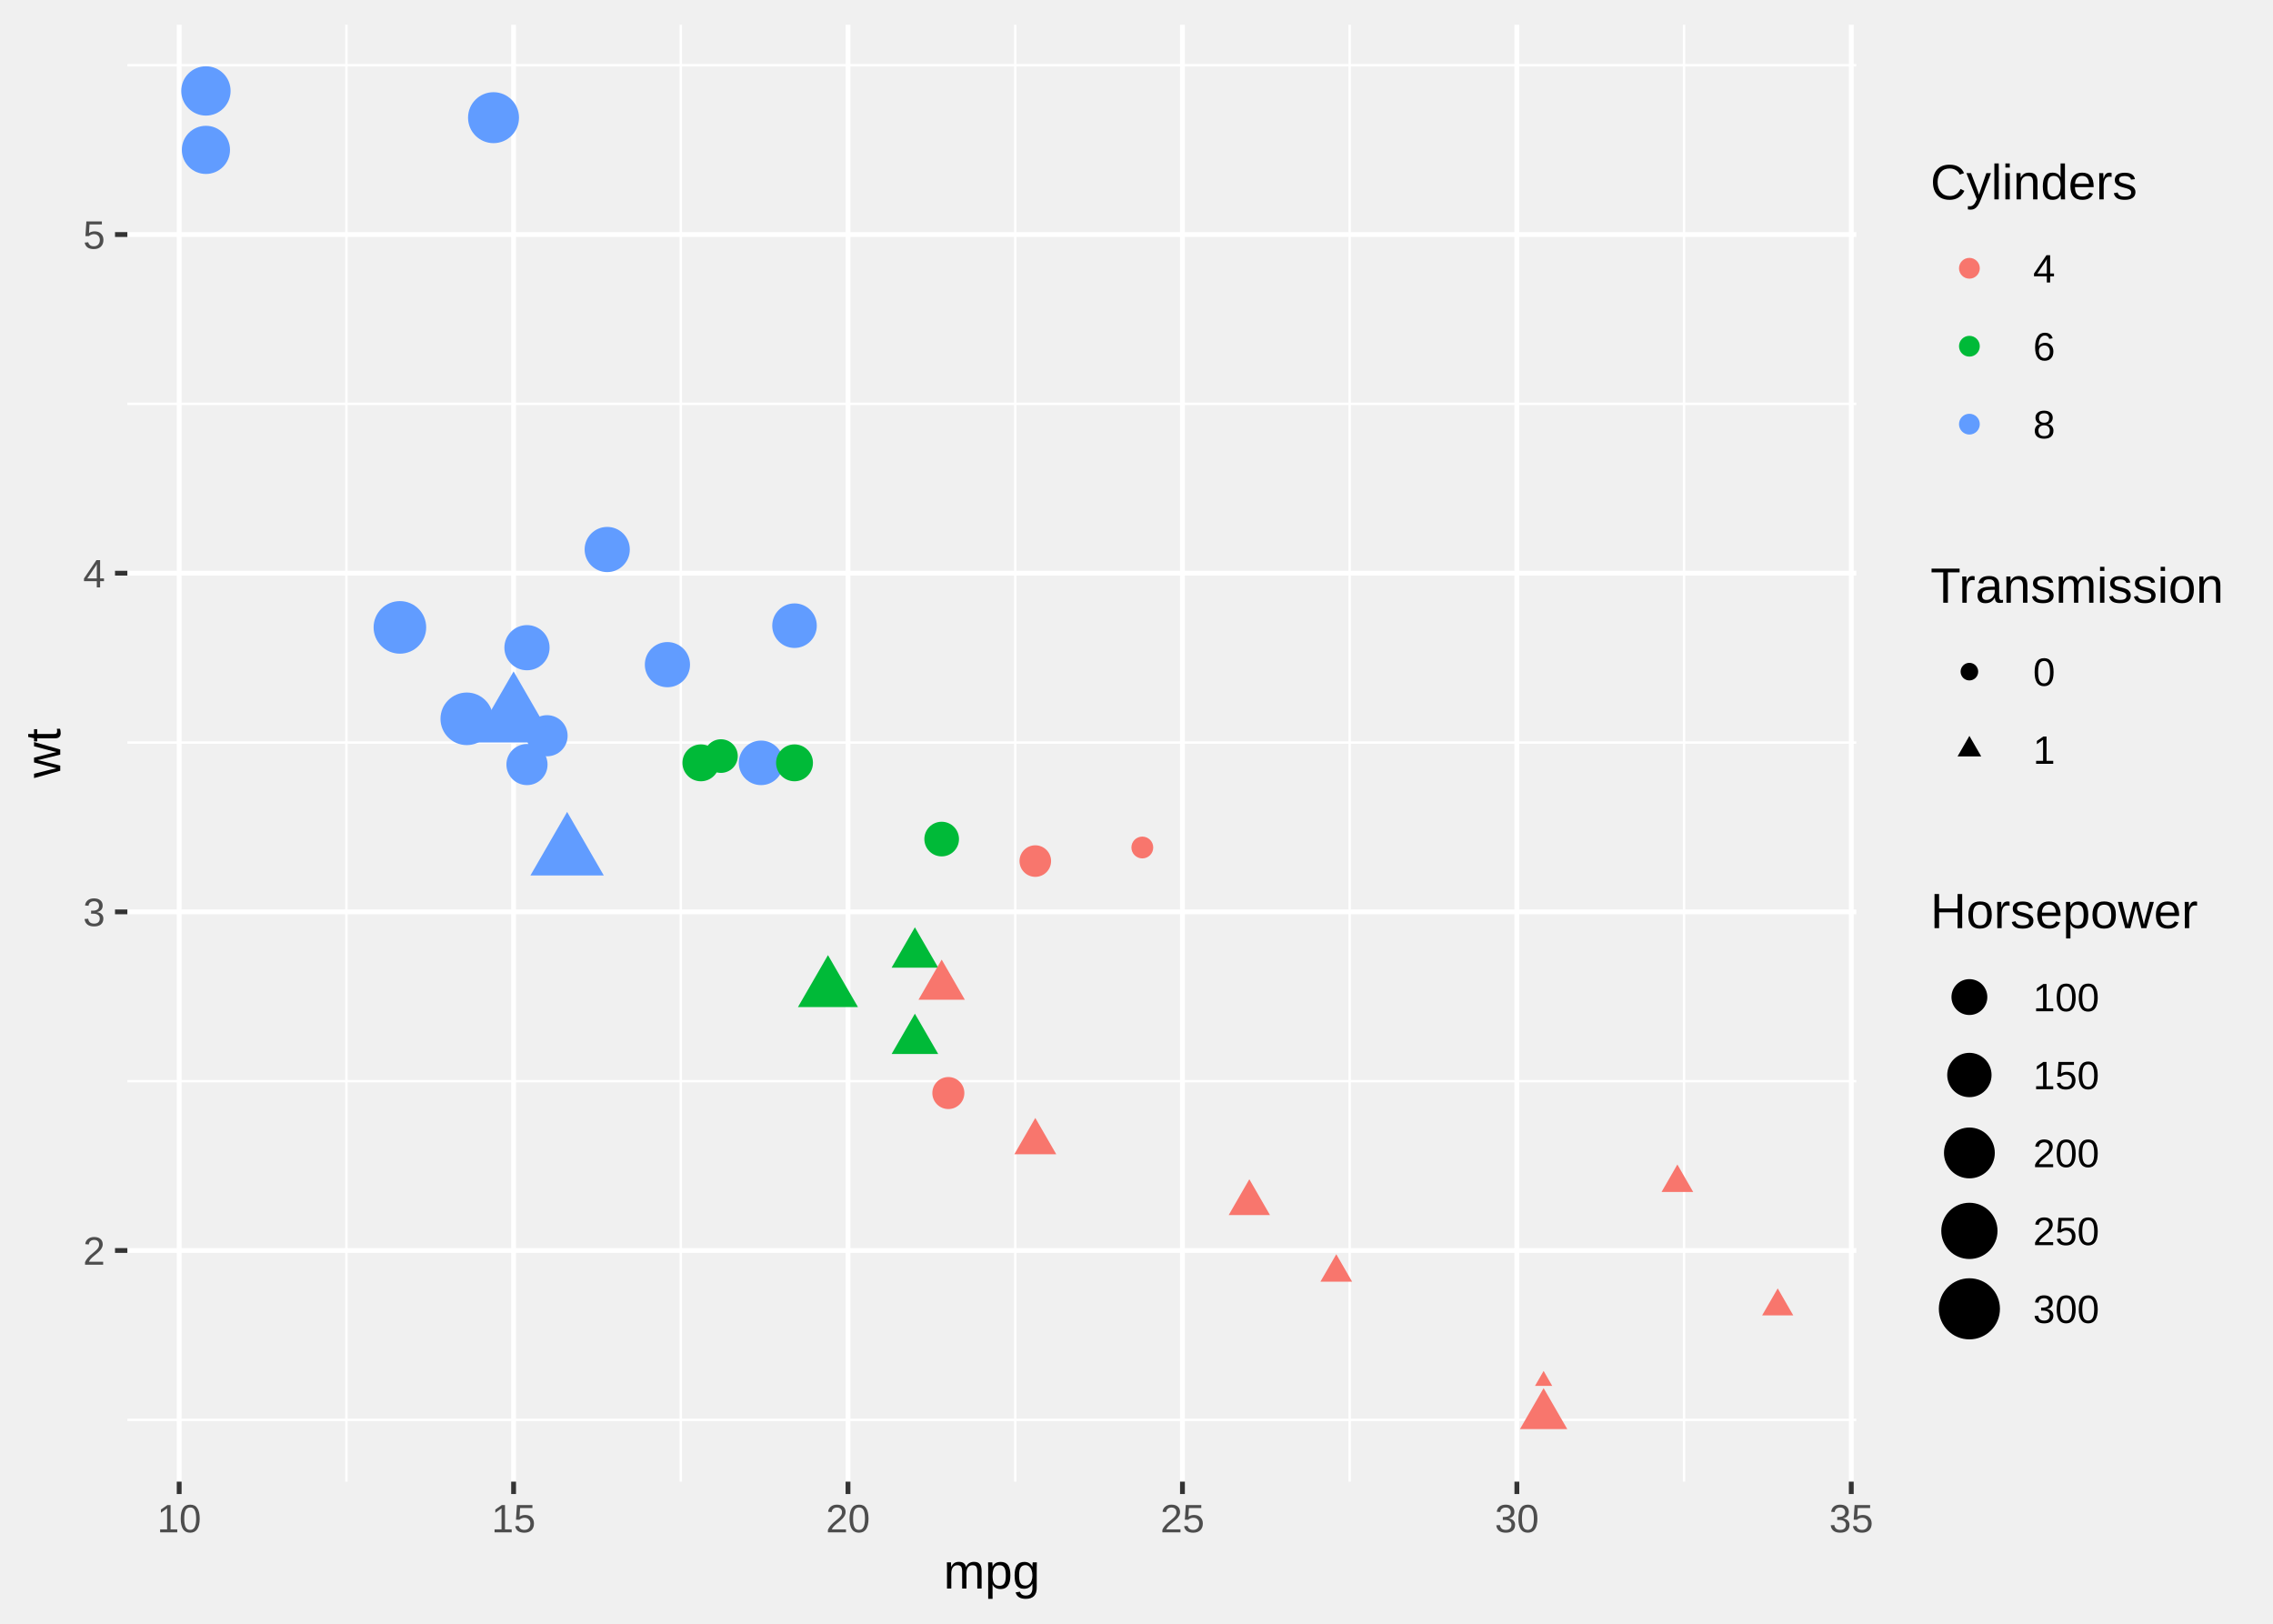
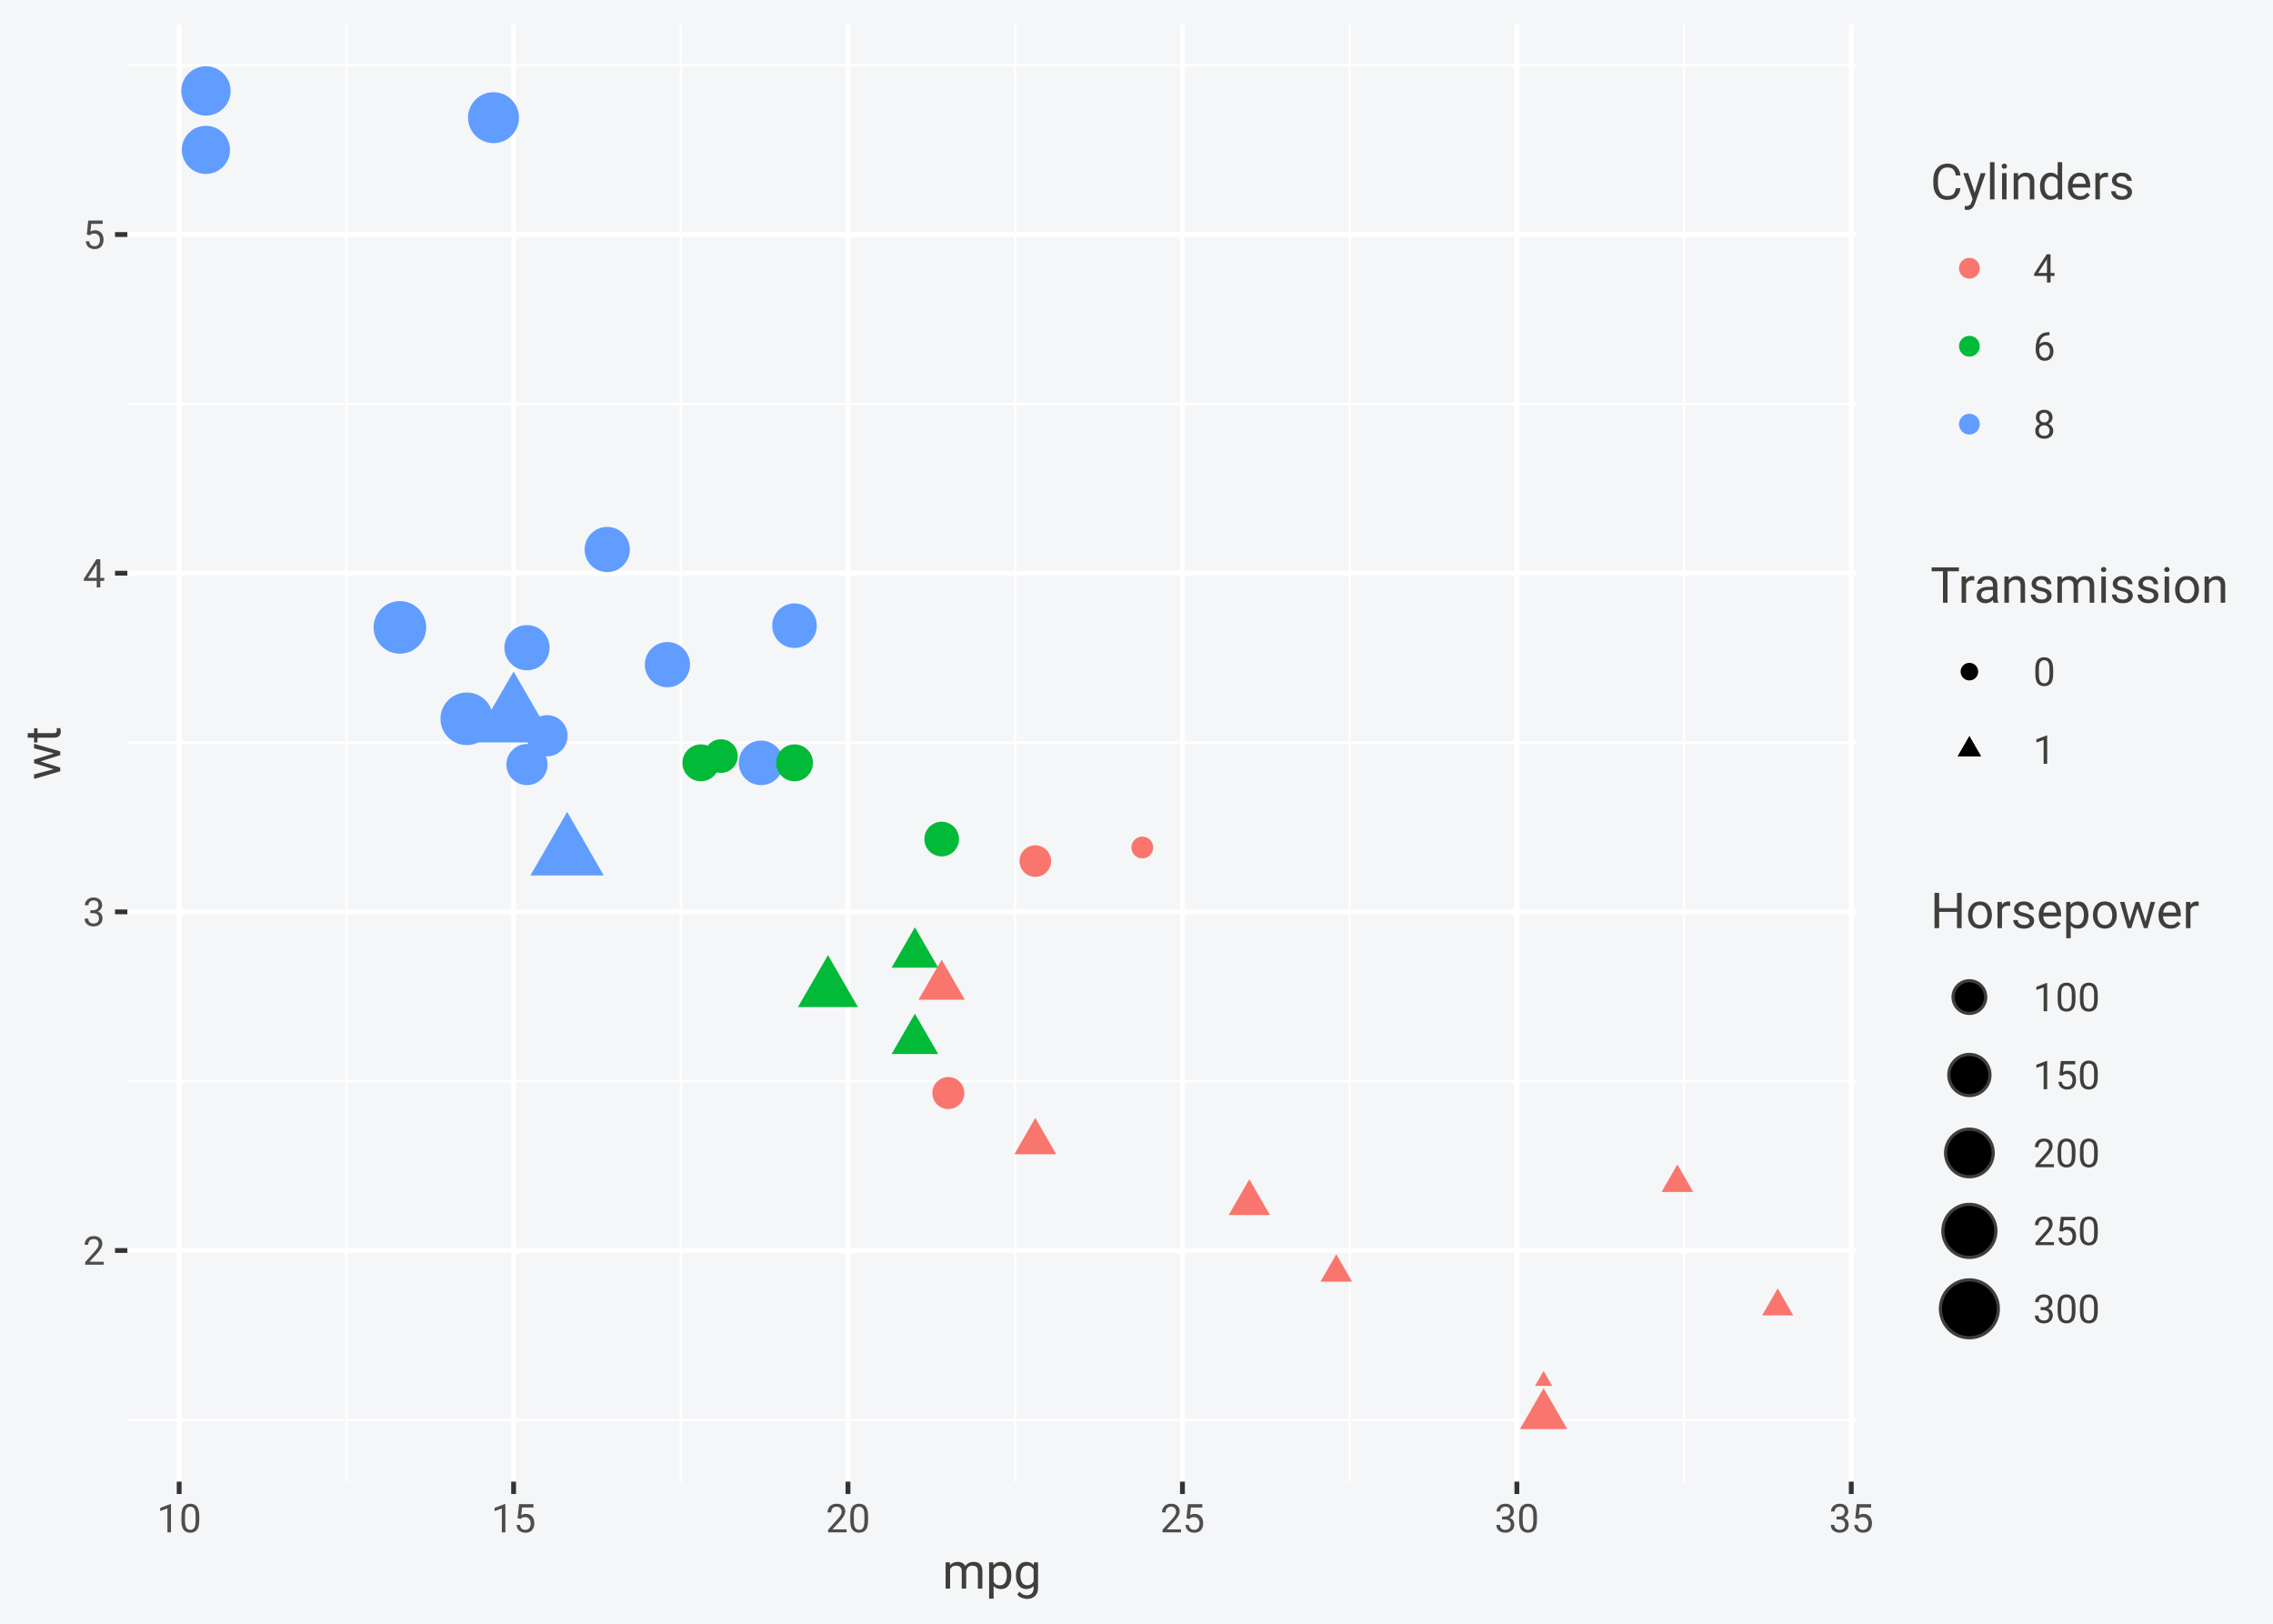
<svg xmlns="http://www.w3.org/2000/svg" width="504.00pt" height="360.00pt" viewBox="0 0 504.00 360.00">
  <g class="svglite">
    <defs>
      <style type="text/css">
-     .svglite line, .svglite polyline, .svglite polygon, .svglite path, .svglite rect, .svglite circle {
+     /* theme-aware-processed */
+     .svglite line, .svglite polyline, .svglite polygon, .svglite path, .svglite circle {
      fill: none;
-       stroke: #000000;
+       stroke: #3E3F3A;
+       stroke-linecap: round;
+       stroke-linejoin: round;
+       stroke-miterlimit: 10.00;
+     }
+     .svglite &gt; g &gt; rect {
+       fill: none;
+       stroke: #3E3F3A;
      stroke-linecap: round;
      stroke-linejoin: round;
      stroke-miterlimit: 10.00;
    }
    .svglite text {
      white-space: pre;
+       fill: #3E3F3A;
    }
    .svglite g.glyphgroup path {
      fill: inherit;
      stroke: none;
    }
  </style>
    </defs>
-     <rect width="100%" height="100%" style="stroke: none; fill: none;" />
+     <rect width="100%" height="100%" style="stroke: none; fill: #F5F6F8;" />
    <defs>
      <clipPath id="cpMC4wMHw1MDQuMDB8MC4wMHwzNjAuMDA=">
        <rect x="0.00" y="0.00" width="504.00" height="360.00" />
      </clipPath>
    </defs>
    <g clip-path="url(#cpMC4wMHw1MDQuMDB8MC4wMHwzNjAuMDA=)">
-       <rect x="0" y="0.00" width="504.00" height="360.00" style="stroke-width: 1.07; stroke: none;" />
-     </g>
+       <rect x="0" y="0.00" width="504.00" height="360.00" style="stroke-width: 1.07; stroke: none;" /> fill: #F5F6F8;' /&gt;
+ </g>
    <defs>
      <clipPath id="cpMjguMjR8NDExLjYwfDUuNDh8MzI4LjUw">
        <rect x="28.24" y="5.48" width="383.37" height="323.02" />
      </clipPath>
    </defs>
    <g clip-path="url(#cpMjguMjR8NDExLjYwfDUuNDh8MzI4LjUw)">
-       <rect x="28.24" y="5.48" width="383.37" height="323.02" style="stroke-width: 1.07; stroke: none;" />
-       <polyline points="28.24,314.80 411.60,314.80 " style="stroke-width: 0.53; stroke: #FFFFFF; stroke-linecap: butt;" />
+       <rect x="28.24" y="5.48" width="383.37" height="323.02" style="stroke-width: 1.07; stroke: none;" /> fill: #F5F6F8;' /&gt;
+ <polyline points="28.24,314.80 411.60,314.80 " style="stroke-width: 0.53; stroke: #FFFFFF; stroke-linecap: butt;" />
      <polyline points="28.24,239.71 411.60,239.71 " style="stroke-width: 0.53; stroke: #FFFFFF; stroke-linecap: butt;" />
      <polyline points="28.24,164.63 411.60,164.63 " style="stroke-width: 0.53; stroke: #FFFFFF; stroke-linecap: butt;" />
      <polyline points="28.24,89.54 411.60,89.54 " style="stroke-width: 0.53; stroke: #FFFFFF; stroke-linecap: butt;" />
      <polyline points="28.24,14.46 411.60,14.46 " style="stroke-width: 0.53; stroke: #FFFFFF; stroke-linecap: butt;" />
      <polyline points="76.81,328.50 76.81,5.48 " style="stroke-width: 0.53; stroke: #FFFFFF; stroke-linecap: butt;" />
      <polyline points="150.96,328.50 150.96,5.48 " style="stroke-width: 0.53; stroke: #FFFFFF; stroke-linecap: butt;" />
      <polyline points="225.11,328.50 225.11,5.48 " style="stroke-width: 0.53; stroke: #FFFFFF; stroke-linecap: butt;" />
      <polyline points="299.26,328.50 299.26,5.48 " style="stroke-width: 0.53; stroke: #FFFFFF; stroke-linecap: butt;" />
      <polyline points="373.41,328.50 373.41,5.48 " style="stroke-width: 0.53; stroke: #FFFFFF; stroke-linecap: butt;" />
      <polyline points="28.24,277.25 411.60,277.25 " style="stroke-width: 1.07; stroke: #FFFFFF; stroke-linecap: butt;" />
      <polyline points="28.24,202.17 411.60,202.17 " style="stroke-width: 1.07; stroke: #FFFFFF; stroke-linecap: butt;" />
      <polyline points="28.24,127.08 411.60,127.08 " style="stroke-width: 1.07; stroke: #FFFFFF; stroke-linecap: butt;" />
      <polyline points="28.24,52.00 411.60,52.00 " style="stroke-width: 1.07; stroke: #FFFFFF; stroke-linecap: butt;" />
      <polyline points="39.73,328.50 39.73,5.48 " style="stroke-width: 1.07; stroke: #FFFFFF; stroke-linecap: butt;" />
      <polyline points="113.88,328.50 113.88,5.48 " style="stroke-width: 1.07; stroke: #FFFFFF; stroke-linecap: butt;" />
      <polyline points="188.03,328.50 188.03,5.48 " style="stroke-width: 1.07; stroke: #FFFFFF; stroke-linecap: butt;" />
      <polyline points="262.19,328.50 262.19,5.48 " style="stroke-width: 1.07; stroke: #FFFFFF; stroke-linecap: butt;" />
      <polyline points="336.34,328.50 336.34,5.48 " style="stroke-width: 1.07; stroke: #FFFFFF; stroke-linecap: butt;" />
      <polyline points="410.49,328.50 410.49,5.48 " style="stroke-width: 1.07; stroke: #FFFFFF; stroke-linecap: butt;" />
      <polygon points="202.86,224.74 208.03,233.68 197.70,233.68 " style="stroke-width: 0.71; stroke: none; fill: #00BA38;" />
      <polygon points="202.86,205.59 208.03,214.54 197.70,214.54 " style="stroke-width: 0.71; stroke: none; fill: #00BA38;" />
      <polygon points="229.56,247.86 234.21,255.91 224.91,255.91 " style="stroke-width: 0.71; stroke: none; fill: #F8766D;" />
      <circle cx="208.80" cy="186.03" r="3.84" style="stroke-width: 0.71; stroke: none; fill: #00BA38;" />
      <circle cx="168.75" cy="169.13" r="4.94" style="stroke-width: 0.71; stroke: none; fill: #619CFF;" />
      <circle cx="159.86" cy="167.63" r="3.73" style="stroke-width: 0.71; stroke: none; fill: #00BA38;" />
      <circle cx="103.50" cy="159.37" r="5.83" style="stroke-width: 0.71; stroke: none; fill: #619CFF;" />
      <circle cx="253.29" cy="187.90" r="2.42" style="stroke-width: 0.71; stroke: none; fill: #F8766D;" />
      <circle cx="229.56" cy="190.91" r="3.50" style="stroke-width: 0.71; stroke: none; fill: #F8766D;" />
      <circle cx="176.17" cy="169.13" r="4.09" style="stroke-width: 0.71; stroke: none; fill: #00BA38;" />
      <circle cx="155.41" cy="169.13" r="4.09" style="stroke-width: 0.71; stroke: none; fill: #00BA38;" />
      <circle cx="134.64" cy="121.83" r="5.01" style="stroke-width: 0.71; stroke: none; fill: #619CFF;" />
      <circle cx="147.99" cy="147.36" r="5.01" style="stroke-width: 0.71; stroke: none; fill: #619CFF;" />
      <circle cx="116.85" cy="143.60" r="5.01" style="stroke-width: 0.71; stroke: none; fill: #619CFF;" />
      <circle cx="45.66" cy="33.23" r="5.34" style="stroke-width: 0.71; stroke: none; fill: #619CFF;" />
      <circle cx="45.66" cy="20.16" r="5.47" style="stroke-width: 0.71; stroke: none; fill: #619CFF;" />
      <circle cx="109.43" cy="26.09" r="5.65" style="stroke-width: 0.71; stroke: none; fill: #619CFF;" />
      <polygon points="371.93,258.18 375.44,264.27 368.42,264.27 " style="stroke-width: 0.71; stroke: none; fill: #F8766D;" />
      <polygon points="342.27,303.95 344.18,307.27 340.36,307.27 " style="stroke-width: 0.71; stroke: none; fill: #F8766D;" />
      <polygon points="394.18,285.65 397.63,291.64 390.72,291.64 " style="stroke-width: 0.71; stroke: none; fill: #F8766D;" />
      <circle cx="210.28" cy="242.34" r="3.55" style="stroke-width: 0.71; stroke: none; fill: #F8766D;" />
      <circle cx="121.30" cy="163.12" r="4.56" style="stroke-width: 0.71; stroke: none; fill: #619CFF;" />
      <circle cx="116.85" cy="169.51" r="4.56" style="stroke-width: 0.71; stroke: none; fill: #619CFF;" />
      <circle cx="88.67" cy="139.10" r="5.83" style="stroke-width: 0.71; stroke: none; fill: #619CFF;" />
      <circle cx="176.17" cy="138.72" r="4.94" style="stroke-width: 0.71; stroke: none; fill: #619CFF;" />
      <polygon points="296.30,278.08 299.81,284.16 292.78,284.16 " style="stroke-width: 0.71; stroke: none; fill: #F8766D;" />
      <polygon points="277.02,261.45 281.60,269.39 272.44,269.39 " style="stroke-width: 0.71; stroke: none; fill: #F8766D;" />
      <polygon points="342.27,307.76 347.52,316.85 337.02,316.85 " style="stroke-width: 0.71; stroke: none; fill: #F8766D;" />
      <polygon points="125.75,180.01 133.88,194.10 117.61,194.10 " style="stroke-width: 0.71; stroke: none; fill: #619CFF;" />
      <polygon points="183.59,211.76 190.24,223.28 176.93,223.28 " style="stroke-width: 0.71; stroke: none; fill: #00BA38;" />
      <polygon points="113.88,148.86 122.98,164.62 104.78,164.62 " style="stroke-width: 0.71; stroke: none; fill: #619CFF;" />
      <polygon points="208.80,212.75 213.94,221.65 203.66,221.65 " style="stroke-width: 0.71; stroke: none; fill: #F8766D;" />
    </g>
    <g clip-path="url(#cpMC4wMHw1MDQuMDB8MC4wMHwzNjAuMDA=)">
-       <text x="23.31" y="280.40" text-anchor="end" style="font-size: 8.80px;fill: #4D4D4D; font-family: &quot;Arial&quot;;" textLength="4.89px" lengthAdjust="spacingAndGlyphs">2</text>
-       <text x="23.31" y="205.32" text-anchor="end" style="font-size: 8.80px;fill: #4D4D4D; font-family: &quot;Arial&quot;;" textLength="4.89px" lengthAdjust="spacingAndGlyphs">3</text>
-       <text x="23.31" y="130.23" text-anchor="end" style="font-size: 8.80px;fill: #4D4D4D; font-family: &quot;Arial&quot;;" textLength="4.89px" lengthAdjust="spacingAndGlyphs">4</text>
-       <text x="23.31" y="55.15" text-anchor="end" style="font-size: 8.80px;fill: #4D4D4D; font-family: &quot;Arial&quot;;" textLength="4.89px" lengthAdjust="spacingAndGlyphs">5</text>
+       <text x="23.31" y="280.40" text-anchor="end" style="font-size: 8.80px;fill: #4D4D4D; font-family: &quot;Roboto&quot;, -apple-system, BlinkMacSystemFont, &quot;Segoe UI&quot;, system-ui, sans-serif;" textLength="4.89px" lengthAdjust="spacingAndGlyphs">2</text>
+       <text x="23.31" y="205.32" text-anchor="end" style="font-size: 8.80px;fill: #4D4D4D; font-family: &quot;Roboto&quot;, -apple-system, BlinkMacSystemFont, &quot;Segoe UI&quot;, system-ui, sans-serif;" textLength="4.89px" lengthAdjust="spacingAndGlyphs">3</text>
+       <text x="23.31" y="130.23" text-anchor="end" style="font-size: 8.80px;fill: #4D4D4D; font-family: &quot;Roboto&quot;, -apple-system, BlinkMacSystemFont, &quot;Segoe UI&quot;, system-ui, sans-serif;" textLength="4.89px" lengthAdjust="spacingAndGlyphs">4</text>
+       <text x="23.31" y="55.15" text-anchor="end" style="font-size: 8.80px;fill: #4D4D4D; font-family: &quot;Roboto&quot;, -apple-system, BlinkMacSystemFont, &quot;Segoe UI&quot;, system-ui, sans-serif;" textLength="4.89px" lengthAdjust="spacingAndGlyphs">5</text>
      <polyline points="25.50,277.25 28.24,277.25 " style="stroke-width: 1.07; stroke: #333333; stroke-linecap: butt;" />
      <polyline points="25.50,202.17 28.24,202.17 " style="stroke-width: 1.07; stroke: #333333; stroke-linecap: butt;" />
      <polyline points="25.50,127.08 28.24,127.08 " style="stroke-width: 1.07; stroke: #333333; stroke-linecap: butt;" />
      <polyline points="25.50,52.00 28.24,52.00 " style="stroke-width: 1.07; stroke: #333333; stroke-linecap: butt;" />
      <polyline points="39.73,331.24 39.73,328.50 " style="stroke-width: 1.07; stroke: #333333; stroke-linecap: butt;" />
      <polyline points="113.88,331.24 113.88,328.50 " style="stroke-width: 1.07; stroke: #333333; stroke-linecap: butt;" />
      <polyline points="188.03,331.24 188.03,328.50 " style="stroke-width: 1.07; stroke: #333333; stroke-linecap: butt;" />
      <polyline points="262.19,331.24 262.19,328.50 " style="stroke-width: 1.07; stroke: #333333; stroke-linecap: butt;" />
      <polyline points="336.34,331.24 336.34,328.50 " style="stroke-width: 1.07; stroke: #333333; stroke-linecap: butt;" />
      <polyline points="410.49,331.24 410.49,328.50 " style="stroke-width: 1.07; stroke: #333333; stroke-linecap: butt;" />
-       <text x="39.73" y="339.74" text-anchor="middle" style="font-size: 8.80px;fill: #4D4D4D; font-family: &quot;Arial&quot;;" textLength="9.78px" lengthAdjust="spacingAndGlyphs">10</text>
-       <text x="113.88" y="339.74" text-anchor="middle" style="font-size: 8.80px;fill: #4D4D4D; font-family: &quot;Arial&quot;;" textLength="9.78px" lengthAdjust="spacingAndGlyphs">15</text>
-       <text x="188.03" y="339.74" text-anchor="middle" style="font-size: 8.80px;fill: #4D4D4D; font-family: &quot;Arial&quot;;" textLength="9.78px" lengthAdjust="spacingAndGlyphs">20</text>
-       <text x="262.19" y="339.74" text-anchor="middle" style="font-size: 8.80px;fill: #4D4D4D; font-family: &quot;Arial&quot;;" textLength="9.78px" lengthAdjust="spacingAndGlyphs">25</text>
-       <text x="336.34" y="339.74" text-anchor="middle" style="font-size: 8.80px;fill: #4D4D4D; font-family: &quot;Arial&quot;;" textLength="9.78px" lengthAdjust="spacingAndGlyphs">30</text>
-       <text x="410.49" y="339.74" text-anchor="middle" style="font-size: 8.80px;fill: #4D4D4D; font-family: &quot;Arial&quot;;" textLength="9.78px" lengthAdjust="spacingAndGlyphs">35</text>
-       <text x="219.92" y="352.20" text-anchor="middle" style="font-size: 11.00px; font-family: &quot;Arial&quot;;" textLength="21.41px" lengthAdjust="spacingAndGlyphs">mpg</text>
-       <text transform="translate(13.36,166.99) rotate(-90)" text-anchor="middle" style="font-size: 11.00px; font-family: &quot;Arial&quot;;" textLength="11.00px" lengthAdjust="spacingAndGlyphs">wt</text>
-       <rect x="422.56" y="29.68" width="75.96" height="274.62" style="stroke-width: 0.75; stroke: none;" />
-       <rect x="422.56" y="29.68" width="56.80" height="78.47" style="stroke-width: 1.07; stroke: none;" />
-       <text x="428.04" y="44.20" style="font-size: 11.00px; font-family: &quot;Arial&quot;;" textLength="45.84px" lengthAdjust="spacingAndGlyphs">Cylinders</text>
-       <rect x="428.04" y="50.84" width="17.28" height="17.28" style="stroke-width: 1.07; stroke: none;" />
-       <circle cx="436.68" cy="59.48" r="1.95" style="stroke-width: 0.71; stroke: #F8766D; fill: #F8766D;" />
-       <rect x="428.04" y="68.12" width="17.28" height="17.28" style="stroke-width: 1.07; stroke: none;" />
-       <circle cx="436.68" cy="76.76" r="1.95" style="stroke-width: 0.71; stroke: #00BA38; fill: #00BA38;" />
-       <rect x="428.04" y="85.40" width="17.28" height="17.28" style="stroke-width: 1.07; stroke: none;" />
-       <circle cx="436.68" cy="94.04" r="1.95" style="stroke-width: 0.71; stroke: #619CFF; fill: #619CFF;" />
-       <text x="450.80" y="62.63" style="font-size: 8.80px; font-family: &quot;Arial&quot;;" textLength="4.89px" lengthAdjust="spacingAndGlyphs">4</text>
-       <text x="450.80" y="79.91" style="font-size: 8.80px; font-family: &quot;Arial&quot;;" textLength="4.89px" lengthAdjust="spacingAndGlyphs">6</text>
-       <text x="450.80" y="97.19" style="font-size: 8.80px; font-family: &quot;Arial&quot;;" textLength="4.89px" lengthAdjust="spacingAndGlyphs">8</text>
-       <rect x="422.56" y="119.11" width="75.96" height="61.19" style="stroke-width: 1.07; stroke: none;" />
-       <text x="428.04" y="133.63" style="font-size: 11.00px; font-family: &quot;Arial&quot;;" textLength="65.00px" lengthAdjust="spacingAndGlyphs">Transmission</text>
-       <rect x="428.04" y="140.27" width="17.28" height="17.28" style="stroke-width: 1.07; stroke: none;" />
-       <circle cx="436.68" cy="148.91" r="1.95" style="stroke-width: 0.71; stroke: none; fill: #000000;" />
-       <rect x="428.04" y="157.55" width="17.28" height="17.28" style="stroke-width: 1.07; stroke: none;" />
-       <polygon points="436.68,163.15 439.31,167.71 434.05,167.71 " style="stroke-width: 0.71; stroke: none; fill: #000000;" />
-       <text x="450.80" y="152.06" style="font-size: 8.80px; font-family: &quot;Arial&quot;;" textLength="4.89px" lengthAdjust="spacingAndGlyphs">0</text>
-       <text x="450.80" y="169.34" style="font-size: 8.80px; font-family: &quot;Arial&quot;;" textLength="4.89px" lengthAdjust="spacingAndGlyphs">1</text>
-       <rect x="422.56" y="191.27" width="70.27" height="113.03" style="stroke-width: 1.07; stroke: none;" />
-       <text x="428.04" y="205.78" style="font-size: 11.00px; font-family: &quot;Arial&quot;;" textLength="59.31px" lengthAdjust="spacingAndGlyphs">Horsepower</text>
-       <rect x="428.04" y="212.42" width="17.28" height="17.28" style="stroke-width: 1.07; stroke: none;" />
-       <circle cx="436.68" cy="221.06" r="3.62" style="stroke-width: 0.71; fill: #000000;" />
-       <rect x="428.04" y="229.70" width="17.28" height="17.28" style="stroke-width: 1.07; stroke: none;" />
-       <circle cx="436.68" cy="238.34" r="4.56" style="stroke-width: 0.71; fill: #000000;" />
-       <rect x="428.04" y="246.98" width="17.28" height="17.28" style="stroke-width: 1.07; stroke: none;" />
-       <circle cx="436.68" cy="255.62" r="5.28" style="stroke-width: 0.71; fill: #000000;" />
-       <rect x="428.04" y="264.26" width="17.28" height="17.28" style="stroke-width: 1.07; stroke: none;" />
-       <circle cx="436.68" cy="272.90" r="5.88" style="stroke-width: 0.71; fill: #000000;" />
-       <rect x="428.04" y="281.54" width="17.28" height="17.28" style="stroke-width: 1.07; stroke: none;" />
-       <circle cx="436.68" cy="290.18" r="6.42" style="stroke-width: 0.71; fill: #000000;" />
-       <text x="450.80" y="224.21" style="font-size: 8.80px; font-family: &quot;Arial&quot;;" textLength="14.67px" lengthAdjust="spacingAndGlyphs">100</text>
-       <text x="450.80" y="241.49" style="font-size: 8.80px; font-family: &quot;Arial&quot;;" textLength="14.67px" lengthAdjust="spacingAndGlyphs">150</text>
-       <text x="450.80" y="258.77" style="font-size: 8.80px; font-family: &quot;Arial&quot;;" textLength="14.67px" lengthAdjust="spacingAndGlyphs">200</text>
-       <text x="450.80" y="276.05" style="font-size: 8.80px; font-family: &quot;Arial&quot;;" textLength="14.67px" lengthAdjust="spacingAndGlyphs">250</text>
-       <text x="450.80" y="293.33" style="font-size: 8.80px; font-family: &quot;Arial&quot;;" textLength="14.67px" lengthAdjust="spacingAndGlyphs">300</text>
+       <text x="39.73" y="339.74" text-anchor="middle" style="font-size: 8.80px;fill: #4D4D4D; font-family: &quot;Roboto&quot;, -apple-system, BlinkMacSystemFont, &quot;Segoe UI&quot;, system-ui, sans-serif;" textLength="9.78px" lengthAdjust="spacingAndGlyphs">10</text>
+       <text x="113.88" y="339.74" text-anchor="middle" style="font-size: 8.80px;fill: #4D4D4D; font-family: &quot;Roboto&quot;, -apple-system, BlinkMacSystemFont, &quot;Segoe UI&quot;, system-ui, sans-serif;" textLength="9.78px" lengthAdjust="spacingAndGlyphs">15</text>
+       <text x="188.03" y="339.74" text-anchor="middle" style="font-size: 8.80px;fill: #4D4D4D; font-family: &quot;Roboto&quot;, -apple-system, BlinkMacSystemFont, &quot;Segoe UI&quot;, system-ui, sans-serif;" textLength="9.78px" lengthAdjust="spacingAndGlyphs">20</text>
+       <text x="262.19" y="339.74" text-anchor="middle" style="font-size: 8.80px;fill: #4D4D4D; font-family: &quot;Roboto&quot;, -apple-system, BlinkMacSystemFont, &quot;Segoe UI&quot;, system-ui, sans-serif;" textLength="9.78px" lengthAdjust="spacingAndGlyphs">25</text>
+       <text x="336.34" y="339.74" text-anchor="middle" style="font-size: 8.80px;fill: #4D4D4D; font-family: &quot;Roboto&quot;, -apple-system, BlinkMacSystemFont, &quot;Segoe UI&quot;, system-ui, sans-serif;" textLength="9.78px" lengthAdjust="spacingAndGlyphs">30</text>
+       <text x="410.49" y="339.74" text-anchor="middle" style="font-size: 8.80px;fill: #4D4D4D; font-family: &quot;Roboto&quot;, -apple-system, BlinkMacSystemFont, &quot;Segoe UI&quot;, system-ui, sans-serif;" textLength="9.78px" lengthAdjust="spacingAndGlyphs">35</text>
+       <text x="219.92" y="352.20" text-anchor="middle" style="font-size: 11.00px; font-family: &quot;Roboto&quot;, -apple-system, BlinkMacSystemFont, &quot;Segoe UI&quot;, system-ui, sans-serif;" textLength="21.41px" lengthAdjust="spacingAndGlyphs">mpg</text>
+       <text transform="translate(13.36,166.99) rotate(-90)" text-anchor="middle" style="font-size: 11.00px; font-family: &quot;Roboto&quot;, -apple-system, BlinkMacSystemFont, &quot;Segoe UI&quot;, system-ui, sans-serif;" textLength="11.00px" lengthAdjust="spacingAndGlyphs">wt</text>
+       <rect x="422.56" y="29.68" width="75.96" height="274.62" style="stroke-width: 0.75; stroke: none;" /> fill: #F5F6F8;' /&gt;
+ <rect x="422.56" y="29.68" width="56.80" height="78.47" style="stroke-width: 1.07; stroke: none;" /> fill: #F5F6F8;' /&gt;
+ <text x="428.04" y="44.20" style="font-size: 11.00px; font-family: &quot;Roboto&quot;, -apple-system, BlinkMacSystemFont, &quot;Segoe UI&quot;, system-ui, sans-serif;" textLength="45.84px" lengthAdjust="spacingAndGlyphs">Cylinders</text>
+       <rect x="428.04" y="50.84" width="17.28" height="17.28" style="stroke-width: 1.07; stroke: none;" /> fill: #F5F6F8;' /&gt;
+ <circle cx="436.68" cy="59.48" r="1.95" style="stroke-width: 0.71; stroke: #F8766D; fill: #F8766D;" />
+       <rect x="428.04" y="68.12" width="17.28" height="17.28" style="stroke-width: 1.07; stroke: none;" /> fill: #F5F6F8;' /&gt;
+ <circle cx="436.68" cy="76.76" r="1.95" style="stroke-width: 0.71; stroke: #00BA38; fill: #00BA38;" />
+       <rect x="428.04" y="85.40" width="17.28" height="17.28" style="stroke-width: 1.07; stroke: none;" /> fill: #F5F6F8;' /&gt;
+ <circle cx="436.68" cy="94.04" r="1.95" style="stroke-width: 0.71; stroke: #619CFF; fill: #619CFF;" />
+       <text x="450.80" y="62.63" style="font-size: 8.80px; font-family: &quot;Roboto&quot;, -apple-system, BlinkMacSystemFont, &quot;Segoe UI&quot;, system-ui, sans-serif;" textLength="4.89px" lengthAdjust="spacingAndGlyphs">4</text>
+       <text x="450.80" y="79.91" style="font-size: 8.80px; font-family: &quot;Roboto&quot;, -apple-system, BlinkMacSystemFont, &quot;Segoe UI&quot;, system-ui, sans-serif;" textLength="4.89px" lengthAdjust="spacingAndGlyphs">6</text>
+       <text x="450.80" y="97.19" style="font-size: 8.80px; font-family: &quot;Roboto&quot;, -apple-system, BlinkMacSystemFont, &quot;Segoe UI&quot;, system-ui, sans-serif;" textLength="4.89px" lengthAdjust="spacingAndGlyphs">8</text>
+       <rect x="422.56" y="119.11" width="75.96" height="61.19" style="stroke-width: 1.07; stroke: none;" /> fill: #F5F6F8;' /&gt;
+ <text x="428.04" y="133.63" style="font-size: 11.00px; font-family: &quot;Roboto&quot;, -apple-system, BlinkMacSystemFont, &quot;Segoe UI&quot;, system-ui, sans-serif;" textLength="65.00px" lengthAdjust="spacingAndGlyphs">Transmission</text>
+       <rect x="428.04" y="140.27" width="17.28" height="17.28" style="stroke-width: 1.07; stroke: none;" /> fill: #F5F6F8;' /&gt;
+ <circle cx="436.68" cy="148.91" r="1.95" style="stroke-width: 0.71; stroke: none; fill: #000000;" />
+       <rect x="428.04" y="157.55" width="17.28" height="17.28" style="stroke-width: 1.07; stroke: none;" /> fill: #F5F6F8;' /&gt;
+ <polygon points="436.68,163.15 439.31,167.71 434.05,167.71 " style="stroke-width: 0.71; stroke: none; fill: #000000;" />
+       <text x="450.80" y="152.06" style="font-size: 8.80px; font-family: &quot;Roboto&quot;, -apple-system, BlinkMacSystemFont, &quot;Segoe UI&quot;, system-ui, sans-serif;" textLength="4.89px" lengthAdjust="spacingAndGlyphs">0</text>
+       <text x="450.80" y="169.34" style="font-size: 8.80px; font-family: &quot;Roboto&quot;, -apple-system, BlinkMacSystemFont, &quot;Segoe UI&quot;, system-ui, sans-serif;" textLength="4.89px" lengthAdjust="spacingAndGlyphs">1</text>
+       <rect x="422.56" y="191.27" width="70.27" height="113.03" style="stroke-width: 1.07; stroke: none;" /> fill: #F5F6F8;' /&gt;
+ <text x="428.04" y="205.78" style="font-size: 11.00px; font-family: &quot;Roboto&quot;, -apple-system, BlinkMacSystemFont, &quot;Segoe UI&quot;, system-ui, sans-serif;" textLength="59.31px" lengthAdjust="spacingAndGlyphs">Horsepower</text>
+       <rect x="428.04" y="212.42" width="17.28" height="17.28" style="stroke-width: 1.07; stroke: none;" /> fill: #F5F6F8;' /&gt;
+ <circle cx="436.68" cy="221.06" r="3.62" style="stroke-width: 0.71; fill: #000000;" />
+       <rect x="428.04" y="229.70" width="17.28" height="17.28" style="stroke-width: 1.07; stroke: none;" /> fill: #F5F6F8;' /&gt;
+ <circle cx="436.68" cy="238.34" r="4.56" style="stroke-width: 0.71; fill: #000000;" />
+       <rect x="428.04" y="246.98" width="17.28" height="17.28" style="stroke-width: 1.07; stroke: none;" /> fill: #F5F6F8;' /&gt;
+ <circle cx="436.68" cy="255.62" r="5.28" style="stroke-width: 0.71; fill: #000000;" />
+       <rect x="428.04" y="264.26" width="17.28" height="17.28" style="stroke-width: 1.07; stroke: none;" /> fill: #F5F6F8;' /&gt;
+ <circle cx="436.68" cy="272.90" r="5.88" style="stroke-width: 0.71; fill: #000000;" />
+       <rect x="428.04" y="281.54" width="17.28" height="17.28" style="stroke-width: 1.07; stroke: none;" /> fill: #F5F6F8;' /&gt;
+ <circle cx="436.68" cy="290.18" r="6.42" style="stroke-width: 0.71; fill: #000000;" />
+       <text x="450.80" y="224.21" style="font-size: 8.80px; font-family: &quot;Roboto&quot;, -apple-system, BlinkMacSystemFont, &quot;Segoe UI&quot;, system-ui, sans-serif;" textLength="14.67px" lengthAdjust="spacingAndGlyphs">100</text>
+       <text x="450.80" y="241.49" style="font-size: 8.80px; font-family: &quot;Roboto&quot;, -apple-system, BlinkMacSystemFont, &quot;Segoe UI&quot;, system-ui, sans-serif;" textLength="14.67px" lengthAdjust="spacingAndGlyphs">150</text>
+       <text x="450.80" y="258.77" style="font-size: 8.80px; font-family: &quot;Roboto&quot;, -apple-system, BlinkMacSystemFont, &quot;Segoe UI&quot;, system-ui, sans-serif;" textLength="14.67px" lengthAdjust="spacingAndGlyphs">200</text>
+       <text x="450.80" y="276.05" style="font-size: 8.80px; font-family: &quot;Roboto&quot;, -apple-system, BlinkMacSystemFont, &quot;Segoe UI&quot;, system-ui, sans-serif;" textLength="14.67px" lengthAdjust="spacingAndGlyphs">250</text>
+       <text x="450.80" y="293.33" style="font-size: 8.80px; font-family: &quot;Roboto&quot;, -apple-system, BlinkMacSystemFont, &quot;Segoe UI&quot;, system-ui, sans-serif;" textLength="14.67px" lengthAdjust="spacingAndGlyphs">300</text>
    </g>
  </g>
</svg>
